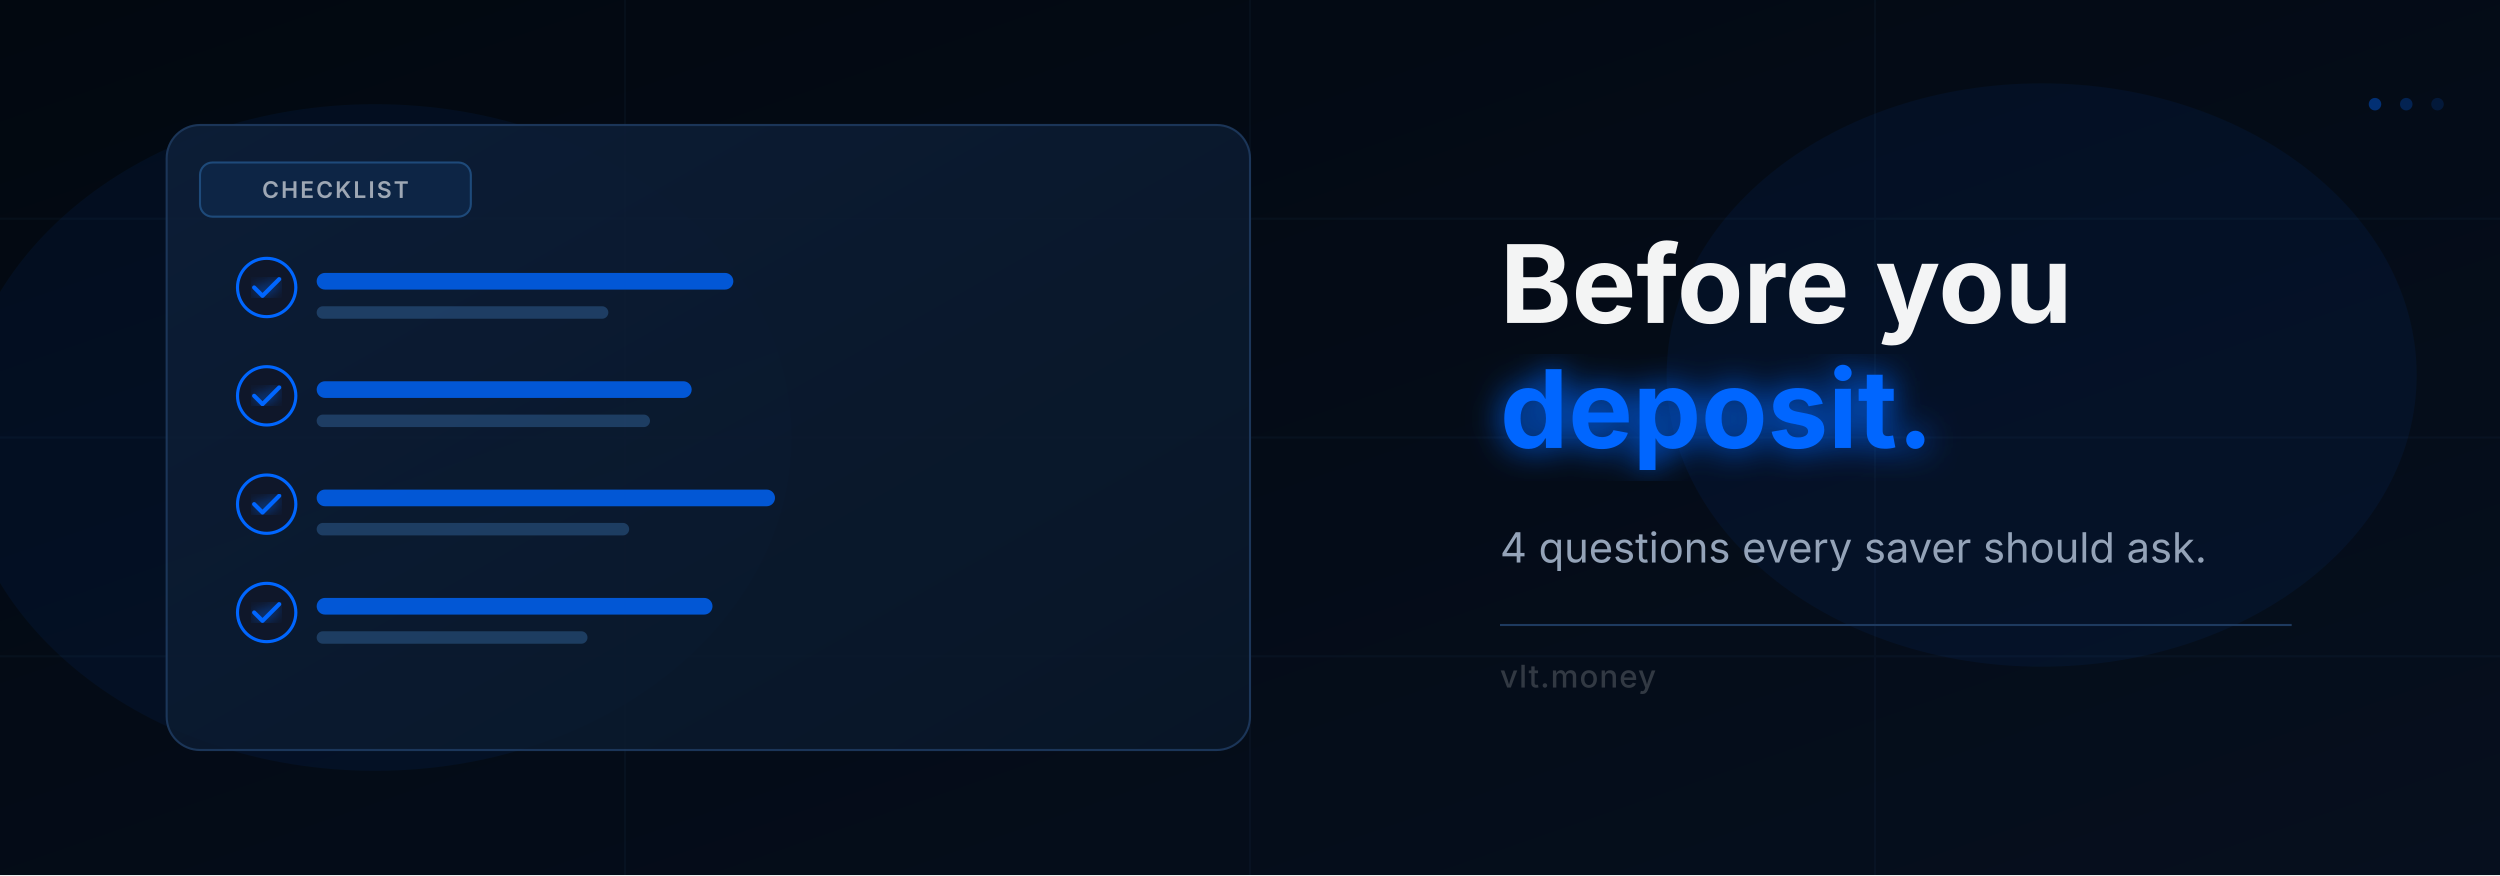
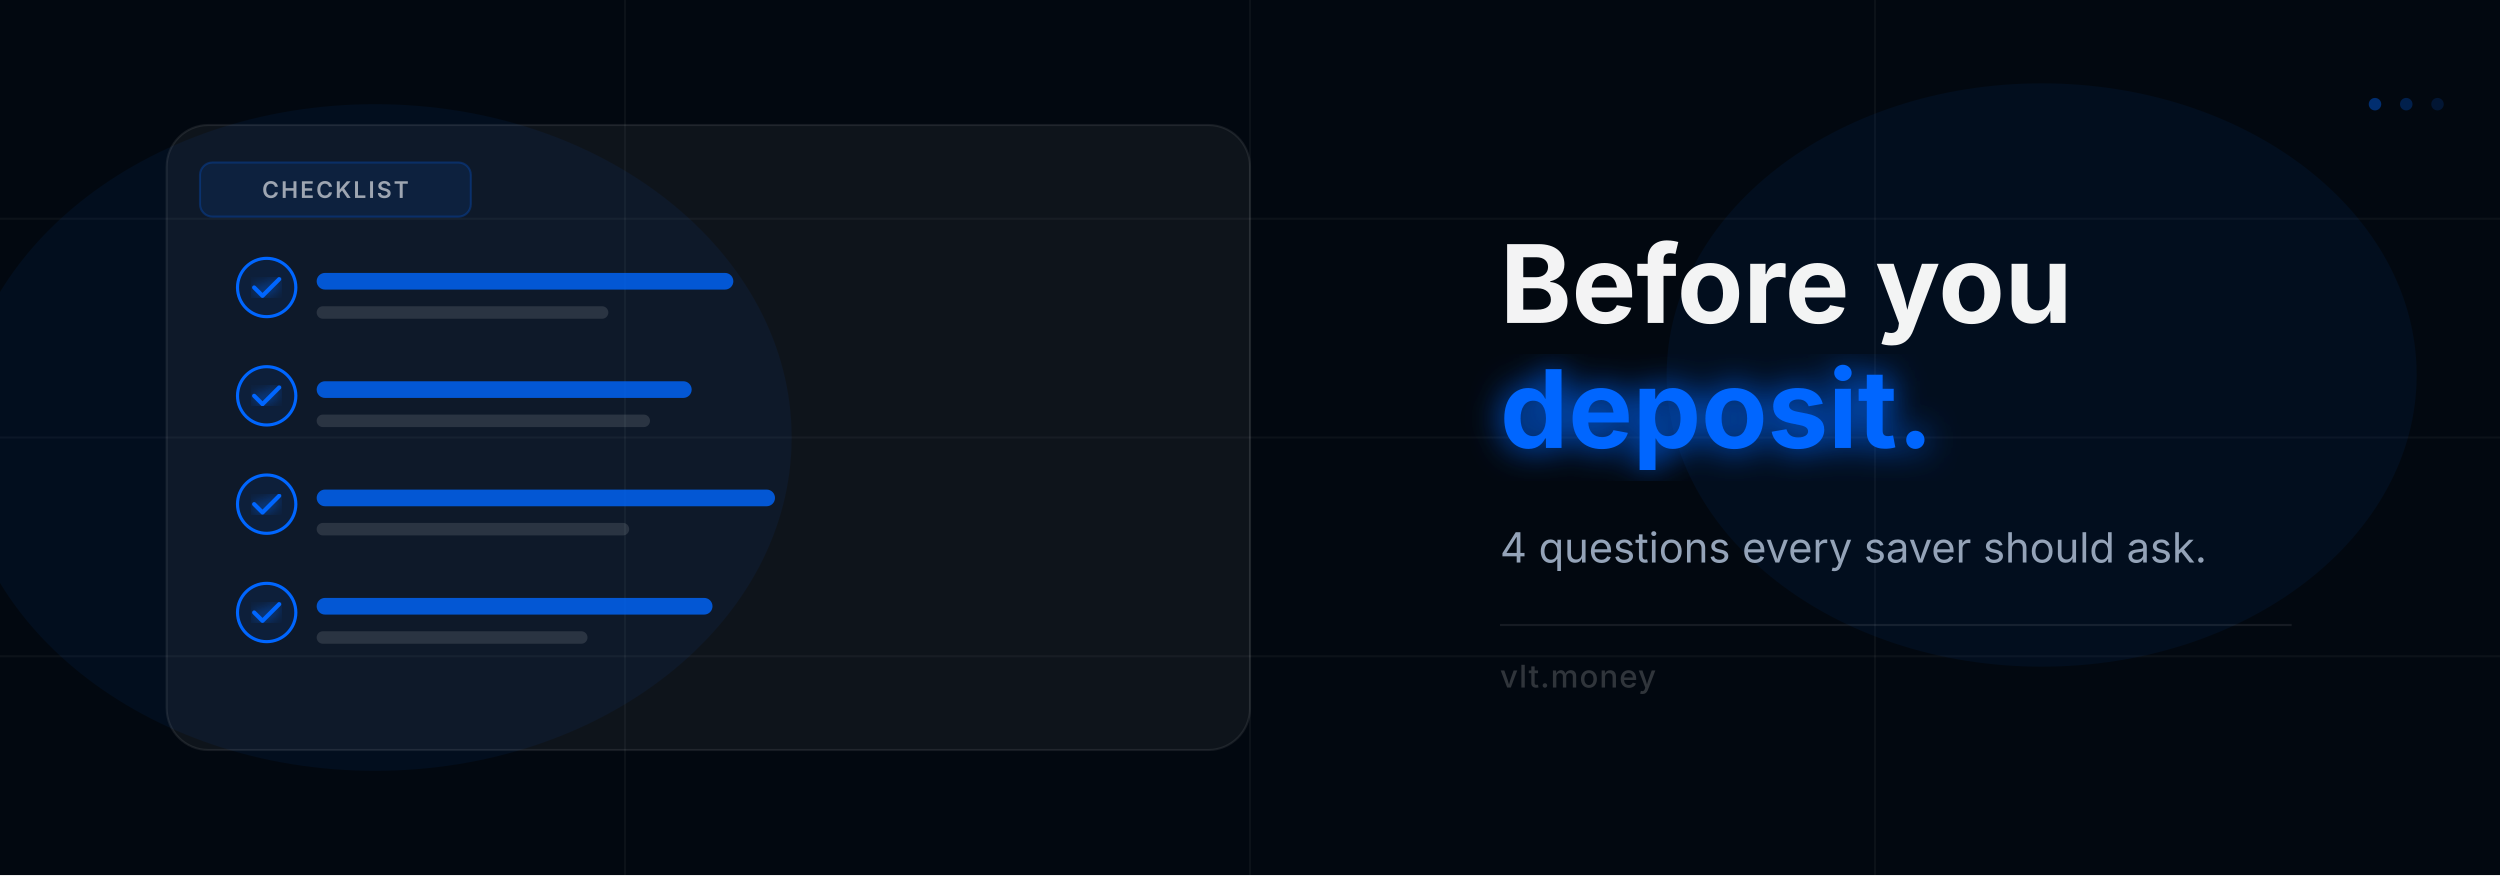
<svg xmlns="http://www.w3.org/2000/svg" viewBox="0 0 1200 420" width="1200" height="420">
  <defs>
-     <linearGradient id="bg" x1="0%" y1="0%" x2="100%" y2="100%">
-       <stop offset="0%" style="stop-color:#020810;stop-opacity:1" />
-       <stop offset="100%" style="stop-color:#060f1e;stop-opacity:1" />
-     </linearGradient>
-     <linearGradient id="cardGrad" x1="0%" y1="0%" x2="100%" y2="100%">
-       <stop offset="0%" style="stop-color:#0d1f38;stop-opacity:1" />
-       <stop offset="100%" style="stop-color:#091628;stop-opacity:1" />
-     </linearGradient>
    <linearGradient id="checkGlow" x1="0%" y1="0%" x2="100%" y2="100%">
      <stop offset="0%" style="stop-color:#0066FF;stop-opacity:1" />
      <stop offset="100%" style="stop-color:#0066FF;stop-opacity:1" />
    </linearGradient>
    <filter id="glow">
      <feGaussianBlur stdDeviation="3" result="coloredBlur" />
      <feMerge>
        <feMergeNode in="coloredBlur" />
        <feMergeNode in="SourceGraphic" />
      </feMerge>
    </filter>
    <filter id="softglow">
      <feGaussianBlur stdDeviation="8" result="coloredBlur" />
      <feMerge>
        <feMergeNode in="coloredBlur" />
        <feMergeNode in="SourceGraphic" />
      </feMerge>
    </filter>
  </defs>
-   <rect width="1200" height="420" fill="url(#bg)" />
-   <g opacity="0.04" stroke="#4a90d9" stroke-width="1">
+   <rect width="1200" height="420" fill="#020810" />
+   <g stroke="rgba(255,255,255,0.04)" stroke-width="1">
    <line x1="0" y1="105" x2="1200" y2="105" />
    <line x1="0" y1="210" x2="1200" y2="210" />
    <line x1="0" y1="315" x2="1200" y2="315" />
    <line x1="300" y1="0" x2="300" y2="420" />
    <line x1="600" y1="0" x2="600" y2="420" />
    <line x1="900" y1="0" x2="900" y2="420" />
  </g>
  <ellipse cx="180" cy="210" rx="200" ry="160" fill="#0066FF" opacity="0.06" />
  <ellipse cx="980" cy="180" rx="180" ry="140" fill="#0066FF" opacity="0.06" />
-   <rect x="80" y="60" width="520" height="300" rx="16" fill="url(#cardGrad)" stroke="#1e3a5f" stroke-width="1" opacity="0.9" />
-   <circle cx="128" cy="138" r="14" fill="#0f172a" stroke="#0066FF" stroke-width="1.5" />
+   <rect x="80" y="60" width="520" height="300" rx="20" fill="rgba(255,255,255,0.05)" stroke="rgba(255,255,255,0.08)" stroke-width="1" />
+   <circle cx="128" cy="138" r="14" fill="rgba(0,102,255,0.08)" stroke="#0066FF" stroke-width="1.5" />
  <path d="M122 138 L126 142 L134 134" stroke="#0066FF" stroke-width="2" stroke-linecap="round" stroke-linejoin="round" fill="none" filter="url(#glow)" />
  <rect x="152" y="131" width="200" height="8" rx="4" fill="#0066FF" opacity="0.8" />
-   <rect x="152" y="147" width="140" height="6" rx="3" fill="#4a90d9" opacity="0.3" />
-   <circle cx="128" cy="190" r="14" fill="#0f172a" stroke="#0066FF" stroke-width="1.5" />
+   <rect x="152" y="147" width="140" height="6" rx="3" fill="rgba(255,255,255,0.12)" />
+   <circle cx="128" cy="190" r="14" fill="rgba(0,102,255,0.08)" stroke="#0066FF" stroke-width="1.5" />
  <path d="M122 190 L126 194 L134 186" stroke="#0066FF" stroke-width="2" stroke-linecap="round" stroke-linejoin="round" fill="none" filter="url(#glow)" />
  <rect x="152" y="183" width="180" height="8" rx="4" fill="#0066FF" opacity="0.8" />
-   <rect x="152" y="199" width="160" height="6" rx="3" fill="#4a90d9" opacity="0.3" />
-   <circle cx="128" cy="242" r="14" fill="#0f172a" stroke="#0066FF" stroke-width="1.5" />
+   <rect x="152" y="199" width="160" height="6" rx="3" fill="rgba(255,255,255,0.12)" />
+   <circle cx="128" cy="242" r="14" fill="rgba(0,102,255,0.08)" stroke="#0066FF" stroke-width="1.5" />
  <path d="M122 242 L126 246 L134 238" stroke="#0066FF" stroke-width="2" stroke-linecap="round" stroke-linejoin="round" fill="none" filter="url(#glow)" />
  <rect x="152" y="235" width="220" height="8" rx="4" fill="#0066FF" opacity="0.8" />
-   <rect x="152" y="251" width="150" height="6" rx="3" fill="#4a90d9" opacity="0.3" />
-   <circle cx="128" cy="294" r="14" fill="#0f172a" stroke="#0066FF" stroke-width="1.5" />
+   <rect x="152" y="251" width="150" height="6" rx="3" fill="rgba(255,255,255,0.12)" />
+   <circle cx="128" cy="294" r="14" fill="rgba(0,102,255,0.08)" stroke="#0066FF" stroke-width="1.5" />
  <path d="M122 294 L126 298 L134 290" stroke="#0066FF" stroke-width="2" stroke-linecap="round" stroke-linejoin="round" fill="none" filter="url(#glow)" />
  <rect x="152" y="287" width="190" height="8" rx="4" fill="#0066FF" opacity="0.8" />
-   <rect x="152" y="303" width="130" height="6" rx="3" fill="#4a90d9" opacity="0.3" />
-   <rect x="96" y="78" width="130" height="26" rx="6" fill="#0d2545" stroke="#1e4a7a" stroke-width="1" />
+   <rect x="152" y="303" width="130" height="6" rx="3" fill="rgba(255,255,255,0.12)" />
+   <rect x="96" y="78" width="130" height="26" rx="6" fill="rgba(0,102,255,0.1)" stroke="rgba(0,102,255,0.25)" stroke-width="1" />
  <text x="161" y="95" font-family="Inter, system-ui, sans-serif" font-size="11" fill="rgba(255,255,255,0.6)" text-anchor="middle" font-weight="600" letter-spacing="1">CHECKLIST</text>
  <text x="720" y="155" font-family="Inter, system-ui, sans-serif" font-size="52" fill="#ffffff" font-weight="700" opacity="0.95">Before you</text>
  <text x="720" y="215" font-family="Inter, system-ui, sans-serif" font-size="52" fill="#0066FF" font-weight="700" filter="url(#softglow)">deposit.</text>
  <text x="720" y="270" font-family="Inter, system-ui, sans-serif" font-size="20" fill="#94a3b8" font-weight="400">4 questions every saver should ask.</text>
-   <line x1="720" y1="300" x2="1100" y2="300" stroke="#1e3a5f" stroke-width="1" />
+   <line x1="720" y1="300" x2="1100" y2="300" stroke="rgba(255,255,255,0.08)" stroke-width="1" />
  <text x="720" y="330" font-family="Inter, system-ui, sans-serif" font-size="15" fill="rgba(255,255,255,0.18)" font-weight="500" letter-spacing="0.5">vlt.money</text>
  <circle cx="1140" cy="50" r="3" fill="#0066FF" opacity="0.4" />
  <circle cx="1155" cy="50" r="3" fill="#0066FF" opacity="0.25" />
  <circle cx="1170" cy="50" r="3" fill="#0066FF" opacity="0.15" />
</svg>
